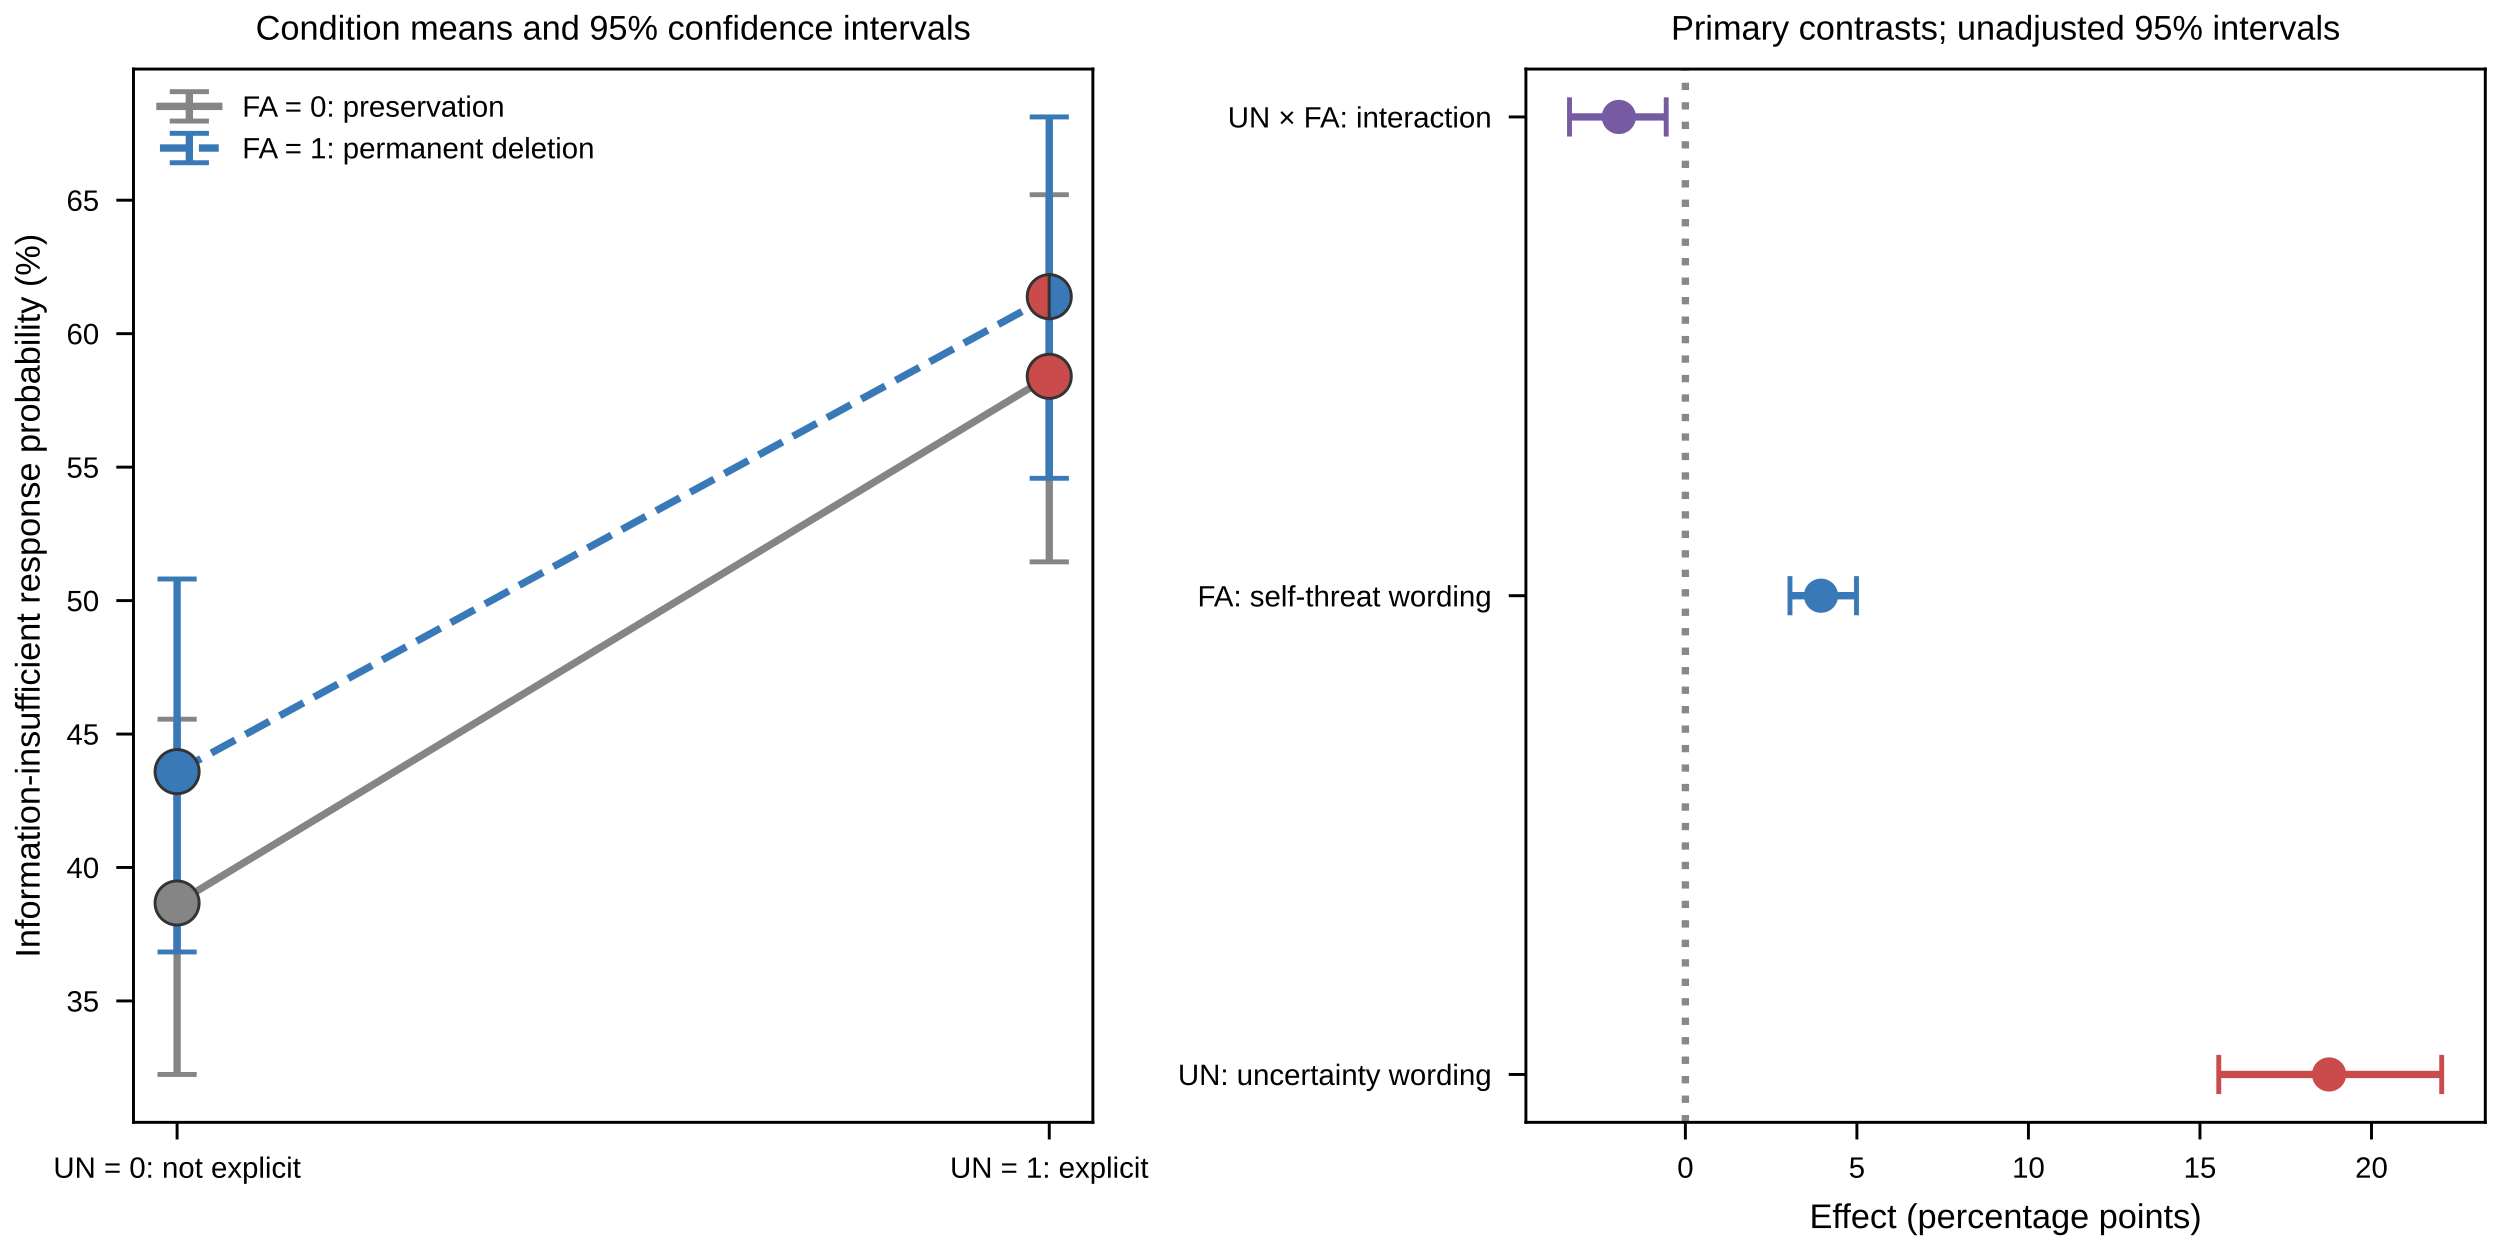
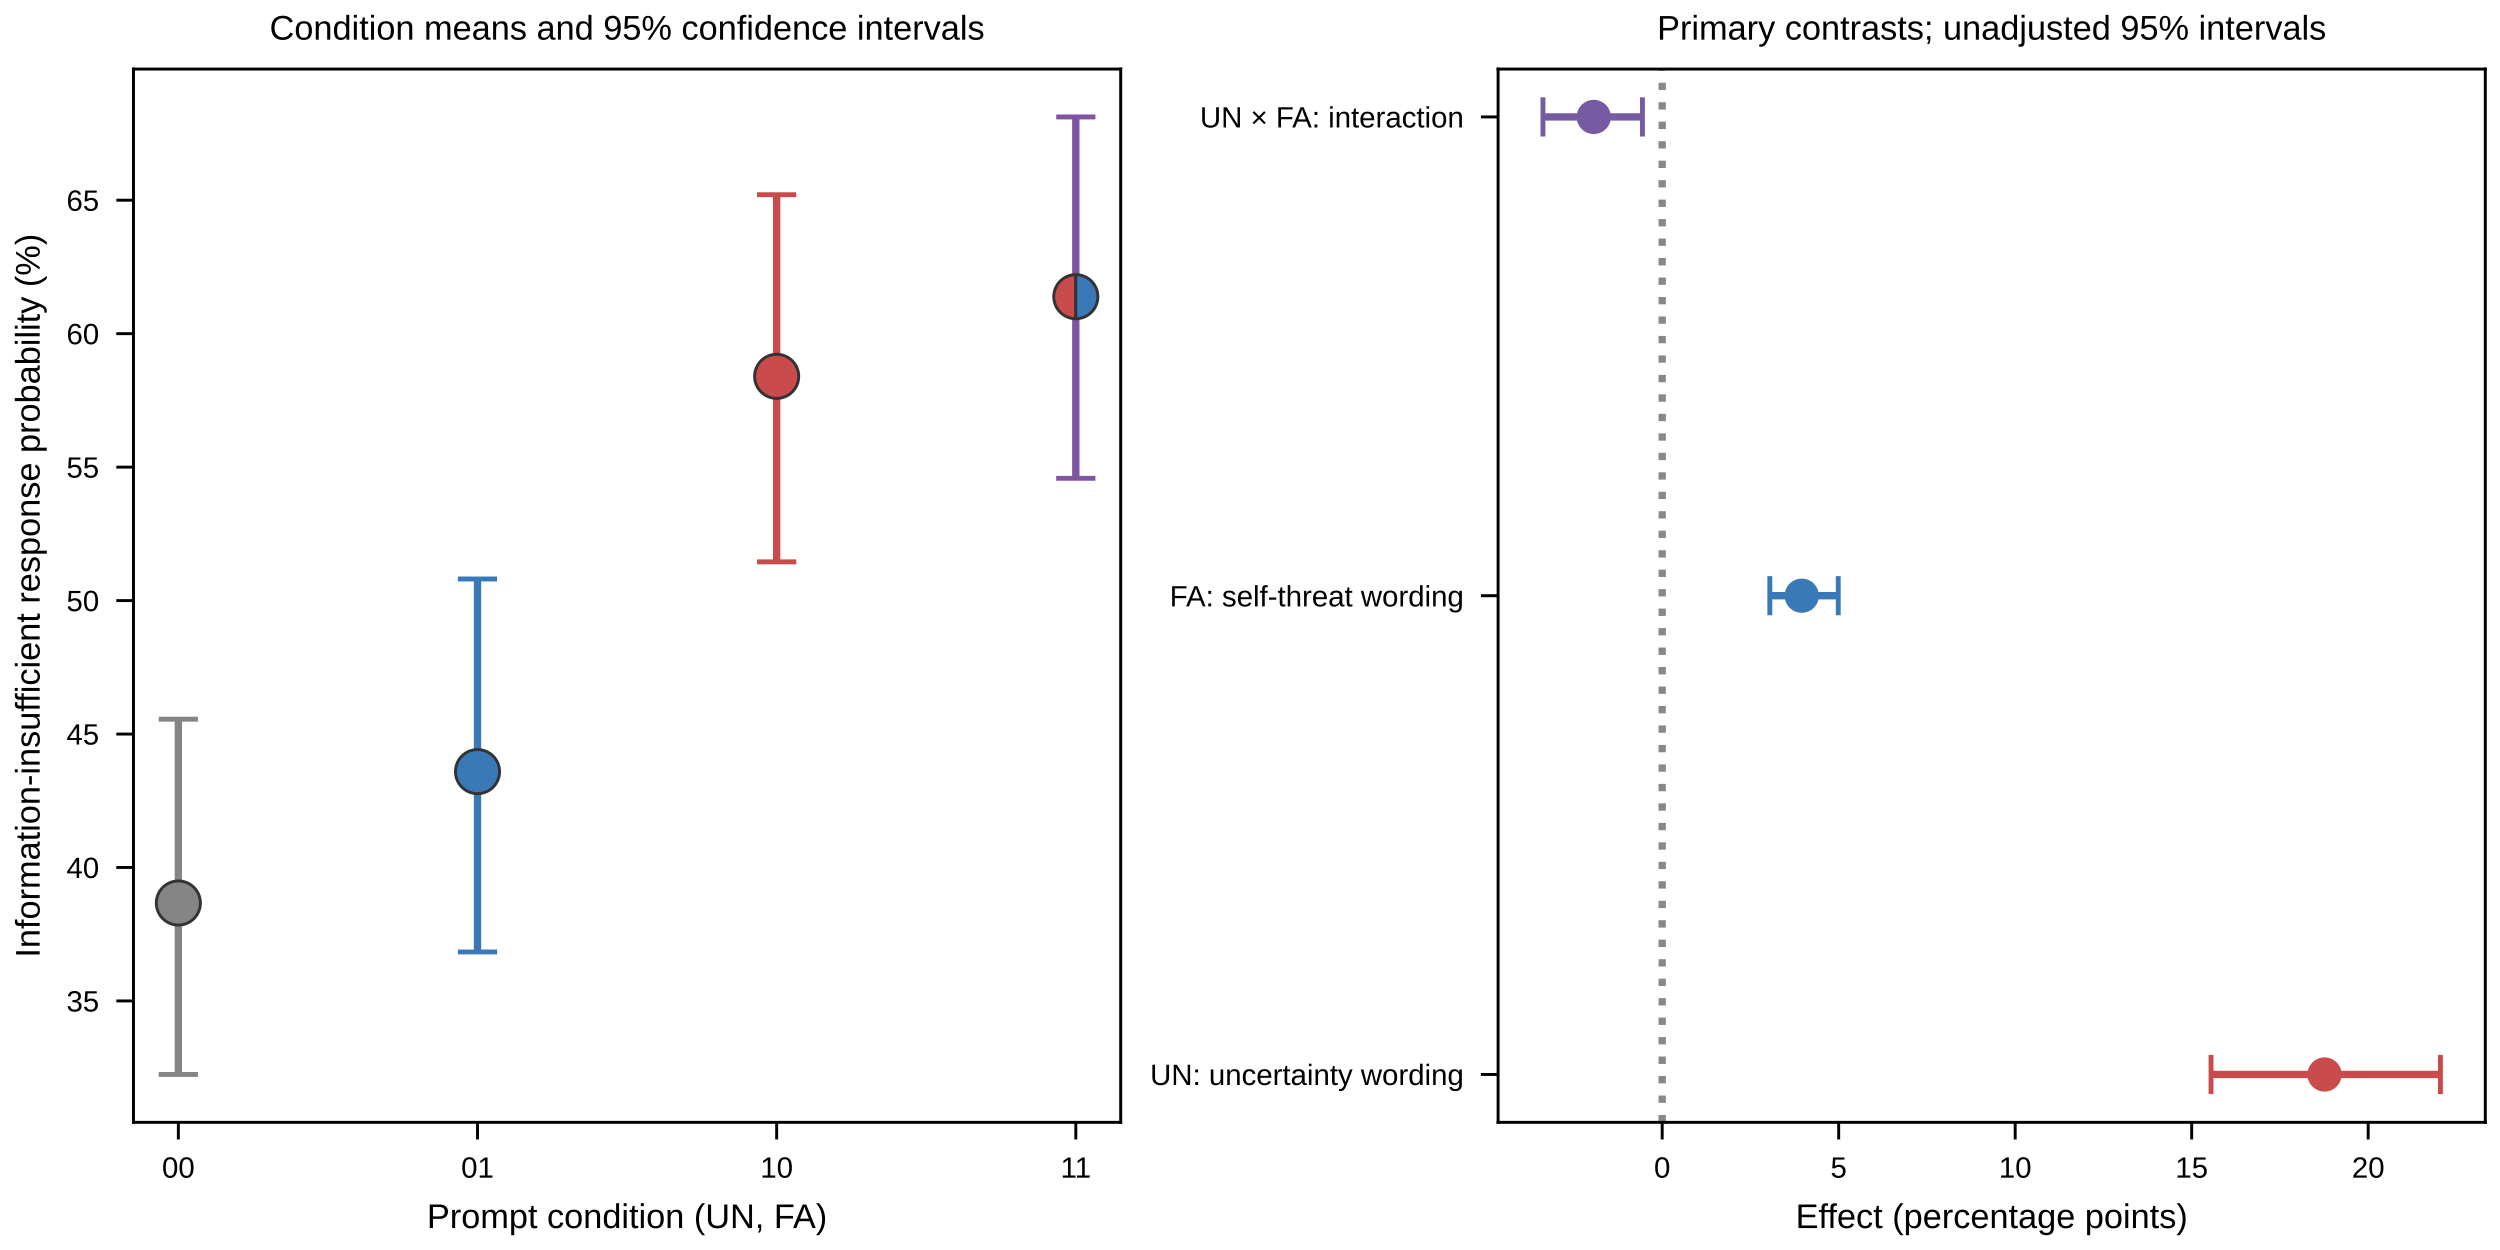
<svg xmlns="http://www.w3.org/2000/svg" xmlns:xlink="http://www.w3.org/1999/xlink" width="510.236pt" height="255.118pt" viewBox="0 0 510.236 255.118" version="1.1">
  <defs>
    <style type="text/css">*{stroke-linejoin: round; stroke-linecap: butt}</style>
  </defs>
  <g id="figure_1">
    <g id="patch_1">
      <path d="M 0 255.118  L 510.236 255.118  L 510.236 0  L 0 0  z " style="fill: #ffffff" />
    </g>
    <g id="axes_1">
      <g id="patch_2">
-         <path d="M 27.242 229.062  L 223.048 229.062  L 223.048 14.096  L 27.242 14.096  z " style="fill: #ffffff" />
+         <path d="M 27.242 229.062  L 228.727 229.062  L 228.727 14.096  L 27.242 14.096  z " style="fill: #ffffff" />
      </g>
      <g id="matplotlib.axis_1">
        <g id="xtick_1">
          <g id="line2d_1">
            <defs>
-               <path id="mdc67a49d0c" d="M 0 0  L 0 3.5  " style="stroke: #000000; stroke-width: 0.6" />
+               <path id="meeeefc6a63" d="M 0 0  L 0 3.5  " style="stroke: #000000; stroke-width: 0.6" />
            </defs>
            <g>
-               <use xlink:href="#mdc67a49d0c" x="36.143" y="229.062" style="stroke: #000000; stroke-width: 0.6" />
+               <use xlink:href="#meeeefc6a63" x="36.401" y="229.062" style="stroke: #000000; stroke-width: 0.6" />
            </g>
          </g>
          <g id="text_1">
-             <text style="font-size: 6px; font-family: 'Arial'; text-anchor: middle" x="36.143" y="240.374" transform="rotate(-0 36.14269 240.3741)">UN = 0: not explicit</text>
+             <text style="font-size: 6px; font-family: 'Arial'; text-anchor: middle" x="36.401" y="240.356" transform="rotate(-0 36.4008 240.3563)">00</text>
          </g>
        </g>
        <g id="xtick_2">
          <g id="line2d_2">
            <g>
-               <use xlink:href="#mdc67a49d0c" x="214.148" y="229.062" style="stroke: #000000; stroke-width: 0.6" />
+               <use xlink:href="#meeeefc6a63" x="97.457" y="229.062" style="stroke: #000000; stroke-width: 0.6" />
            </g>
          </g>
          <g id="text_2">
-             <text style="font-size: 6px; font-family: 'Arial'; text-anchor: middle" x="214.148" y="240.374" transform="rotate(-0 214.148 240.3741)">UN = 1: explicit</text>
-           </g>
+             <text style="font-size: 6px; font-family: 'Arial'; text-anchor: middle" x="97.457" y="240.356" transform="rotate(-0 97.45662 240.3563)">01</text>
+           </g>
+         </g>
+         <g id="xtick_3">
+           <g id="line2d_3">
+             <g>
+               <use xlink:href="#meeeefc6a63" x="158.512" y="229.062" style="stroke: #000000; stroke-width: 0.6" />
+             </g>
+           </g>
+           <g id="text_3">
+             <text style="font-size: 6px; font-family: 'Arial'; text-anchor: middle" x="158.512" y="240.356" transform="rotate(-0 158.5124 240.3563)">10</text>
+           </g>
+         </g>
+         <g id="xtick_4">
+           <g id="line2d_4">
+             <g>
+               <use xlink:href="#meeeefc6a63" x="219.568" y="229.062" style="stroke: #000000; stroke-width: 0.6" />
+             </g>
+           </g>
+           <g id="text_4">
+             <text style="font-size: 6px; font-family: 'Arial'; text-anchor: middle" x="219.568" y="240.356" transform="rotate(-0 219.5682 240.3563)">11</text>
+           </g>
+         </g>
+         <g id="text_5">
+           <text style="font-size: 7px; font-family: 'Arial'; text-anchor: middle" x="127.985" y="250.645" transform="rotate(-0 127.9845 250.6446)">Prompt condition (UN, FA)</text>
        </g>
      </g>
      <g id="matplotlib.axis_2">
        <g id="ytick_1">
-           <g id="line2d_3">
+           <g id="line2d_5">
            <defs>
-               <path id="mb3368ce313" d="M 0 0  L -3.5 0  " style="stroke: #000000; stroke-width: 0.6" />
+               <path id="mf166ffc471" d="M 0 0  L -3.5 0  " style="stroke: #000000; stroke-width: 0.6" />
            </defs>
            <g>
-               <use xlink:href="#mb3368ce313" x="27.242" y="204.287" style="stroke: #000000; stroke-width: 0.6" />
-             </g>
-           </g>
-           <g id="text_3">
+               <use xlink:href="#mf166ffc471" x="27.242" y="204.287" style="stroke: #000000; stroke-width: 0.6" />
+             </g>
+           </g>
+           <g id="text_6">
            <text style="font-size: 6px; font-family: 'Arial'; text-anchor: end" x="20.242" y="206.434" transform="rotate(-0 20.24243 206.4341)">35</text>
          </g>
        </g>
        <g id="ytick_2">
-           <g id="line2d_4">
-             <g>
-               <use xlink:href="#mb3368ce313" x="27.242" y="177.05" style="stroke: #000000; stroke-width: 0.6" />
-             </g>
-           </g>
-           <g id="text_4">
+           <g id="line2d_6">
+             <g>
+               <use xlink:href="#mf166ffc471" x="27.242" y="177.05" style="stroke: #000000; stroke-width: 0.6" />
+             </g>
+           </g>
+           <g id="text_7">
            <text style="font-size: 6px; font-family: 'Arial'; text-anchor: end" x="20.242" y="179.197" transform="rotate(-0 20.24243 179.1973)">40</text>
          </g>
        </g>
        <g id="ytick_3">
-           <g id="line2d_5">
-             <g>
-               <use xlink:href="#mb3368ce313" x="27.242" y="149.813" style="stroke: #000000; stroke-width: 0.6" />
-             </g>
-           </g>
-           <g id="text_5">
+           <g id="line2d_7">
+             <g>
+               <use xlink:href="#mf166ffc471" x="27.242" y="149.813" style="stroke: #000000; stroke-width: 0.6" />
+             </g>
+           </g>
+           <g id="text_8">
            <text style="font-size: 6px; font-family: 'Arial'; text-anchor: end" x="20.242" y="151.961" transform="rotate(-0 20.24243 151.9606)">45</text>
          </g>
        </g>
        <g id="ytick_4">
-           <g id="line2d_6">
-             <g>
-               <use xlink:href="#mb3368ce313" x="27.242" y="122.577" style="stroke: #000000; stroke-width: 0.6" />
-             </g>
-           </g>
-           <g id="text_6">
+           <g id="line2d_8">
+             <g>
+               <use xlink:href="#mf166ffc471" x="27.242" y="122.577" style="stroke: #000000; stroke-width: 0.6" />
+             </g>
+           </g>
+           <g id="text_9">
            <text style="font-size: 6px; font-family: 'Arial'; text-anchor: end" x="20.242" y="124.724" transform="rotate(-0 20.24243 124.7238)">50</text>
          </g>
        </g>
        <g id="ytick_5">
-           <g id="line2d_7">
-             <g>
-               <use xlink:href="#mb3368ce313" x="27.242" y="95.34" style="stroke: #000000; stroke-width: 0.6" />
-             </g>
-           </g>
-           <g id="text_7">
+           <g id="line2d_9">
+             <g>
+               <use xlink:href="#mf166ffc471" x="27.242" y="95.34" style="stroke: #000000; stroke-width: 0.6" />
+             </g>
+           </g>
+           <g id="text_10">
            <text style="font-size: 6px; font-family: 'Arial'; text-anchor: end" x="20.242" y="97.487" transform="rotate(-0 20.24243 97.4871)">55</text>
          </g>
        </g>
        <g id="ytick_6">
-           <g id="line2d_8">
-             <g>
-               <use xlink:href="#mb3368ce313" x="27.242" y="68.103" style="stroke: #000000; stroke-width: 0.6" />
-             </g>
-           </g>
-           <g id="text_8">
+           <g id="line2d_10">
+             <g>
+               <use xlink:href="#mf166ffc471" x="27.242" y="68.103" style="stroke: #000000; stroke-width: 0.6" />
+             </g>
+           </g>
+           <g id="text_11">
            <text style="font-size: 6px; font-family: 'Arial'; text-anchor: end" x="20.242" y="70.25" transform="rotate(-0 20.24243 70.25035)">60</text>
          </g>
        </g>
        <g id="ytick_7">
-           <g id="line2d_9">
-             <g>
-               <use xlink:href="#mb3368ce313" x="27.242" y="40.866" style="stroke: #000000; stroke-width: 0.6" />
-             </g>
-           </g>
-           <g id="text_9">
+           <g id="line2d_11">
+             <g>
+               <use xlink:href="#mf166ffc471" x="27.242" y="40.866" style="stroke: #000000; stroke-width: 0.6" />
+             </g>
+           </g>
+           <g id="text_12">
            <text style="font-size: 6px; font-family: 'Arial'; text-anchor: end" x="20.242" y="43.014" transform="rotate(-0 20.24243 43.0136)">65</text>
          </g>
        </g>
-         <g id="text_10">
+         <g id="text_13">
          <text style="font-size: 7px; font-family: 'Arial'; text-anchor: middle" x="8.096" y="121.579" transform="rotate(-90 8.096021 121.5788)">Information-insufficient response probability (%)</text>
        </g>
      </g>
      <g id="LineCollection_1">
-         <path d="M 36.143 219.29  L 36.143 146.783  " clip-path="url(#pafb8a185d3)" style="fill: none; stroke: #858585; stroke-width: 1.5" />
-         <path d="M 214.148 114.674  L 214.148 39.739  " clip-path="url(#pafb8a185d3)" style="fill: none; stroke: #858585; stroke-width: 1.5" />
-       </g>
-       <g id="line2d_10">
-         <defs>
-           <path id="m922042184e" d="M 4 0  L -4 -0  " style="stroke: #858585" />
-         </defs>
-         <g clip-path="url(#pafb8a185d3)">
-           <use xlink:href="#m922042184e" x="36.143" y="219.29" style="fill: #858585; stroke: #858585" />
-           <use xlink:href="#m922042184e" x="214.148" y="114.674" style="fill: #858585; stroke: #858585" />
-         </g>
-       </g>
-       <g id="line2d_11">
-         <g clip-path="url(#pafb8a185d3)">
-           <use xlink:href="#m922042184e" x="36.143" y="146.783" style="fill: #858585; stroke: #858585" />
-           <use xlink:href="#m922042184e" x="214.148" y="39.739" style="fill: #858585; stroke: #858585" />
+         <path d="M 36.401 219.29  L 36.401 146.783  " clip-path="url(#pfcbbe4ed22)" style="fill: none; stroke: #858585; stroke-width: 1.5" />
+       </g>
+       <g id="line2d_12">
+         <defs>
+           <path id="ma9c4ab98ff" d="M 4 0  L -4 -0  " style="stroke: #858585" />
+         </defs>
+         <g clip-path="url(#pfcbbe4ed22)">
+           <use xlink:href="#ma9c4ab98ff" x="36.401" y="219.29" style="fill: #858585; stroke: #858585" />
+         </g>
+       </g>
+       <g id="line2d_13">
+         <g clip-path="url(#pfcbbe4ed22)">
+           <use xlink:href="#ma9c4ab98ff" x="36.401" y="146.783" style="fill: #858585; stroke: #858585" />
        </g>
      </g>
      <g id="LineCollection_2">
-         <path d="M 36.143 194.292  L 36.143 118.169  " clip-path="url(#pafb8a185d3)" style="fill: none; stroke: #3979b8; stroke-width: 1.5" />
-         <path d="M 214.148 97.615  L 214.148 23.867  " clip-path="url(#pafb8a185d3)" style="fill: none; stroke: #3979b8; stroke-width: 1.5" />
-       </g>
-       <g id="line2d_12">
-         <defs>
-           <path id="m90799344cf" d="M 4 0  L -4 -0  " style="stroke: #3979b8" />
-         </defs>
-         <g clip-path="url(#pafb8a185d3)">
-           <use xlink:href="#m90799344cf" x="36.143" y="194.292" style="fill: #3979b8; stroke: #3979b8" />
-           <use xlink:href="#m90799344cf" x="214.148" y="97.615" style="fill: #3979b8; stroke: #3979b8" />
-         </g>
-       </g>
-       <g id="line2d_13">
-         <g clip-path="url(#pafb8a185d3)">
-           <use xlink:href="#m90799344cf" x="36.143" y="118.169" style="fill: #3979b8; stroke: #3979b8" />
-           <use xlink:href="#m90799344cf" x="214.148" y="23.867" style="fill: #3979b8; stroke: #3979b8" />
-         </g>
+         <path d="M 97.457 194.292  L 97.457 118.169  " clip-path="url(#pfcbbe4ed22)" style="fill: none; stroke: #3979b8; stroke-width: 1.5" />
      </g>
      <g id="line2d_14">
-         <path d="M 36.143 184.3  L 214.148 76.808  " clip-path="url(#pafb8a185d3)" style="fill: none; stroke: #858585; stroke-width: 1.5; stroke-linecap: square" />
+         <defs>
+           <path id="mbec0a5aeb9" d="M 4 0  L -4 -0  " style="stroke: #3979b8" />
+         </defs>
+         <g clip-path="url(#pfcbbe4ed22)">
+           <use xlink:href="#mbec0a5aeb9" x="97.457" y="194.292" style="fill: #3979b8; stroke: #3979b8" />
+         </g>
      </g>
      <g id="line2d_15">
-         <path d="M 36.143 157.484  L 214.148 60.552  " clip-path="url(#pafb8a185d3)" style="fill: none; stroke-dasharray: 5.55,2.4; stroke-dashoffset: 0; stroke: #3979b8; stroke-width: 1.5" />
+         <g clip-path="url(#pfcbbe4ed22)">
+           <use xlink:href="#mbec0a5aeb9" x="97.457" y="118.169" style="fill: #3979b8; stroke: #3979b8" />
+         </g>
+       </g>
+       <g id="LineCollection_3">
+         <path d="M 158.512 114.674  L 158.512 39.739  " clip-path="url(#pfcbbe4ed22)" style="fill: none; stroke: #c94b4b; stroke-width: 1.5" />
+       </g>
+       <g id="line2d_16">
+         <defs>
+           <path id="mb761288d77" d="M 4 0  L -4 -0  " style="stroke: #c94b4b" />
+         </defs>
+         <g clip-path="url(#pfcbbe4ed22)">
+           <use xlink:href="#mb761288d77" x="158.512" y="114.674" style="fill: #c94b4b; stroke: #c94b4b" />
+         </g>
+       </g>
+       <g id="line2d_17">
+         <g clip-path="url(#pfcbbe4ed22)">
+           <use xlink:href="#mb761288d77" x="158.512" y="39.739" style="fill: #c94b4b; stroke: #c94b4b" />
+         </g>
+       </g>
+       <g id="LineCollection_4">
+         <path d="M 219.568 97.615  L 219.568 23.867  " clip-path="url(#pfcbbe4ed22)" style="fill: none; stroke: #8054a1; stroke-width: 1.5" />
+       </g>
+       <g id="line2d_18">
+         <defs>
+           <path id="m5956e93c34" d="M 4 0  L -4 -0  " style="stroke: #8054a1" />
+         </defs>
+         <g clip-path="url(#pfcbbe4ed22)">
+           <use xlink:href="#m5956e93c34" x="219.568" y="97.615" style="fill: #8054a1; stroke: #8054a1" />
+         </g>
+       </g>
+       <g id="line2d_19">
+         <g clip-path="url(#pfcbbe4ed22)">
+           <use xlink:href="#m5956e93c34" x="219.568" y="23.867" style="fill: #8054a1; stroke: #8054a1" />
+         </g>
      </g>
      <g id="patch_3">
        <path d="M 27.242 229.062  L 27.242 14.096  " style="fill: none; stroke: #000000; stroke-width: 0.6; stroke-linejoin: miter; stroke-linecap: square" />
      </g>
      <g id="patch_4">
-         <path d="M 223.048 229.062  L 223.048 14.096  " style="fill: none; stroke: #000000; stroke-width: 0.6; stroke-linejoin: miter; stroke-linecap: square" />
+         <path d="M 228.727 229.062  L 228.727 14.096  " style="fill: none; stroke: #000000; stroke-width: 0.6; stroke-linejoin: miter; stroke-linecap: square" />
      </g>
      <g id="patch_5">
-         <path d="M 27.242 229.062  L 223.048 229.062  " style="fill: none; stroke: #000000; stroke-width: 0.6; stroke-linejoin: miter; stroke-linecap: square" />
+         <path d="M 27.242 229.062  L 228.727 229.062  " style="fill: none; stroke: #000000; stroke-width: 0.6; stroke-linejoin: miter; stroke-linecap: square" />
      </g>
      <g id="patch_6">
-         <path d="M 27.242 14.096  L 223.048 14.096  " style="fill: none; stroke: #000000; stroke-width: 0.6; stroke-linejoin: miter; stroke-linecap: square" />
-       </g>
-       <g id="text_11">
-         <text style="font-size: 7px; font-family: 'Arial'; text-anchor: middle" x="125.145" y="8.096" transform="rotate(-0 125.1453 8.096021)">Condition means and 95% confidence intervals</text>
-       </g>
-       <g id="line2d_16">
-         <defs>
-           <path id="m2fae800cba" d="M 0 4.5  C 1.193 4.5 2.338 4.026 3.182 3.182  C 4.026 2.338 4.5 1.193 4.5 0  C 4.5 -1.193 4.026 -2.338 3.182 -3.182  C 2.338 -4.026 1.193 -4.5 0 -4.5  C -1.193 -4.5 -2.338 -4.026 -3.182 -3.182  C -4.026 -2.338 -4.5 -1.193 -4.5 0  C -4.5 1.193 -4.026 2.338 -3.182 3.182  C -2.338 4.026 -1.193 4.5 0 4.5  z " style="stroke: #333333; stroke-width: 0.6" />
-         </defs>
-         <g clip-path="url(#pafb8a185d3)">
-           <use xlink:href="#m2fae800cba" x="36.143" y="184.3" style="fill: #858585; stroke: #333333; stroke-width: 0.6" />
-         </g>
-       </g>
-       <g id="line2d_17">
-         <defs>
-           <path id="mdd02cb9677" d="M 0 4.5  C 1.193 4.5 2.338 4.026 3.182 3.182  C 4.026 2.338 4.5 1.193 4.5 0  C 4.5 -1.193 4.026 -2.338 3.182 -3.182  C 2.338 -4.026 1.193 -4.5 0 -4.5  C -1.193 -4.5 -2.338 -4.026 -3.182 -3.182  C -4.026 -2.338 -4.5 -1.193 -4.5 0  C -4.5 1.193 -4.026 2.338 -3.182 3.182  C -2.338 4.026 -1.193 4.5 0 4.5  z " style="stroke: #333333; stroke-width: 0.6" />
-         </defs>
-         <g clip-path="url(#pafb8a185d3)">
-           <use xlink:href="#mdd02cb9677" x="214.148" y="76.808" style="fill: #c94b4b; stroke: #333333; stroke-width: 0.6" />
-         </g>
-       </g>
-       <g id="line2d_18">
-         <defs>
-           <path id="m19424b53fc" d="M 0 4.5  C 1.193 4.5 2.338 4.026 3.182 3.182  C 4.026 2.338 4.5 1.193 4.5 0  C 4.5 -1.193 4.026 -2.338 3.182 -3.182  C 2.338 -4.026 1.193 -4.5 0 -4.5  C -1.193 -4.5 -2.338 -4.026 -3.182 -3.182  C -4.026 -2.338 -4.5 -1.193 -4.5 0  C -4.5 1.193 -4.026 2.338 -3.182 3.182  C -2.338 4.026 -1.193 4.5 0 4.5  z " style="stroke: #333333; stroke-width: 0.6" />
-         </defs>
-         <g clip-path="url(#pafb8a185d3)">
-           <use xlink:href="#m19424b53fc" x="36.143" y="157.484" style="fill: #3979b8; stroke: #333333; stroke-width: 0.6" />
-         </g>
-       </g>
-       <g id="line2d_19">
-         <defs>
-           <path id="ma4ff55776e" d="M 0 -4.5  C -1.193 -4.5 -2.338 -4.026 -3.182 -3.182  C -4.026 -2.338 -4.5 -1.193 -4.5 -0  C -4.5 1.193 -4.026 2.338 -3.182 3.182  C -2.338 4.026 -1.193 4.5 -0 4.5  z " style="stroke: #333333; stroke-width: 0.6" />
-         </defs>
-         <g clip-path="url(#pafb8a185d3)">
-           <use xlink:href="#ma4ff55776e" x="214.148" y="60.552" style="fill: #c94b4b; stroke: #333333; stroke-width: 0.6" />
-         </g>
-         <defs>
-           <path id="mcbde319a60" d="M -0 4.5  C 1.193 4.5 2.338 4.026 3.182 3.182  C 4.026 2.338 4.5 1.193 4.5 0  C 4.5 -1.193 4.026 -2.338 3.182 -3.182  C 2.338 -4.026 1.193 -4.5 0 -4.5  z " style="stroke: #333333; stroke-width: 0.6" />
-         </defs>
-         <g clip-path="url(#pafb8a185d3)">
-           <use xlink:href="#mcbde319a60" x="214.148" y="60.552" style="fill: #3979b8; stroke: #333333; stroke-width: 0.6" />
-         </g>
-       </g>
-       <g id="legend_1">
-         <g id="LineCollection_3">
-           <path d="M 38.642 24.709  L 38.642 18.709  " style="fill: none; stroke: #858585; stroke-width: 1.5" />
-         </g>
-         <g id="line2d_20">
-           <g>
-             <use xlink:href="#m922042184e" x="38.642" y="24.709" style="fill: #858585; stroke: #858585" />
-           </g>
-         </g>
-         <g id="line2d_21">
-           <g>
-             <use xlink:href="#m922042184e" x="38.642" y="18.709" style="fill: #858585; stroke: #858585" />
-           </g>
-         </g>
-         <g id="line2d_22">
-           <path d="M 32.642 21.709  L 44.642 21.709  " style="fill: none; stroke: #858585; stroke-width: 1.5; stroke-linecap: square" />
-         </g>
-         <g id="line2d_23" />
-         <g id="text_12">
-           <text style="font-size: 6px; font-family: 'Arial'; text-anchor: start" x="49.442" y="23.809" transform="rotate(-0 49.44243 23.80852)">FA = 0: preservation</text>
-         </g>
-         <g id="LineCollection_4">
-           <path d="M 38.642 33.214  L 38.642 27.214  " style="fill: none; stroke: #3979b8; stroke-width: 1.5" />
-         </g>
-         <g id="line2d_24">
-           <g>
-             <use xlink:href="#m90799344cf" x="38.642" y="33.214" style="fill: #3979b8; stroke: #3979b8" />
-           </g>
-         </g>
-         <g id="line2d_25">
-           <g>
-             <use xlink:href="#m90799344cf" x="38.642" y="27.214" style="fill: #3979b8; stroke: #3979b8" />
-           </g>
-         </g>
-         <g id="line2d_26">
-           <path d="M 32.642 30.214  L 44.642 30.214  " style="fill: none; stroke-dasharray: 5.55,2.4; stroke-dashoffset: 0; stroke: #3979b8; stroke-width: 1.5" />
-         </g>
-         <g id="line2d_27" />
-         <g id="text_13">
-           <text style="font-size: 6px; font-family: 'Arial'; text-anchor: start" x="49.442" y="32.314" transform="rotate(-0 49.44243 32.31352)">FA = 1: permanent deletion</text>
+         <path d="M 27.242 14.096  L 228.727 14.096  " style="fill: none; stroke: #000000; stroke-width: 0.6; stroke-linejoin: miter; stroke-linecap: square" />
+       </g>
+       <g id="text_14">
+         <text style="font-size: 7px; font-family: 'Arial'; text-anchor: middle" x="127.985" y="8.096" transform="rotate(-0 127.9845 8.096021)">Condition means and 95% confidence intervals</text>
+       </g>
+       <g id="line2d_20">
+         <defs>
+           <path id="m0a7c893308" d="M 0 4.5  C 1.193 4.5 2.338 4.026 3.182 3.182  C 4.026 2.338 4.5 1.193 4.5 0  C 4.5 -1.193 4.026 -2.338 3.182 -3.182  C 2.338 -4.026 1.193 -4.5 0 -4.5  C -1.193 -4.5 -2.338 -4.026 -3.182 -3.182  C -4.026 -2.338 -4.5 -1.193 -4.5 0  C -4.5 1.193 -4.026 2.338 -3.182 3.182  C -2.338 4.026 -1.193 4.5 0 4.5  z " style="stroke: #333333; stroke-width: 0.6" />
+         </defs>
+         <g clip-path="url(#pfcbbe4ed22)">
+           <use xlink:href="#m0a7c893308" x="36.401" y="184.3" style="fill: #858585; stroke: #333333; stroke-width: 0.6" />
+         </g>
+       </g>
+       <g id="line2d_21">
+         <defs>
+           <path id="m226c6671bf" d="M 0 4.5  C 1.193 4.5 2.338 4.026 3.182 3.182  C 4.026 2.338 4.5 1.193 4.5 0  C 4.5 -1.193 4.026 -2.338 3.182 -3.182  C 2.338 -4.026 1.193 -4.5 0 -4.5  C -1.193 -4.5 -2.338 -4.026 -3.182 -3.182  C -4.026 -2.338 -4.5 -1.193 -4.5 0  C -4.5 1.193 -4.026 2.338 -3.182 3.182  C -2.338 4.026 -1.193 4.5 0 4.5  z " style="stroke: #333333; stroke-width: 0.6" />
+         </defs>
+         <g clip-path="url(#pfcbbe4ed22)">
+           <use xlink:href="#m226c6671bf" x="97.457" y="157.484" style="fill: #3979b8; stroke: #333333; stroke-width: 0.6" />
+         </g>
+       </g>
+       <g id="line2d_22">
+         <defs>
+           <path id="mc6ffc74d5d" d="M 0 4.5  C 1.193 4.5 2.338 4.026 3.182 3.182  C 4.026 2.338 4.5 1.193 4.5 0  C 4.5 -1.193 4.026 -2.338 3.182 -3.182  C 2.338 -4.026 1.193 -4.5 0 -4.5  C -1.193 -4.5 -2.338 -4.026 -3.182 -3.182  C -4.026 -2.338 -4.5 -1.193 -4.5 0  C -4.5 1.193 -4.026 2.338 -3.182 3.182  C -2.338 4.026 -1.193 4.5 0 4.5  z " style="stroke: #333333; stroke-width: 0.6" />
+         </defs>
+         <g clip-path="url(#pfcbbe4ed22)">
+           <use xlink:href="#mc6ffc74d5d" x="158.512" y="76.808" style="fill: #c94b4b; stroke: #333333; stroke-width: 0.6" />
+         </g>
+       </g>
+       <g id="line2d_23">
+         <defs>
+           <path id="m20e04a14ae" d="M 0 -4.5  C -1.193 -4.5 -2.338 -4.026 -3.182 -3.182  C -4.026 -2.338 -4.5 -1.193 -4.5 -0  C -4.5 1.193 -4.026 2.338 -3.182 3.182  C -2.338 4.026 -1.193 4.5 -0 4.5  z " style="stroke: #333333; stroke-width: 0.6" />
+         </defs>
+         <g clip-path="url(#pfcbbe4ed22)">
+           <use xlink:href="#m20e04a14ae" x="219.568" y="60.552" style="fill: #c94b4b; stroke: #333333; stroke-width: 0.6" />
+         </g>
+         <defs>
+           <path id="m32e6f75ca7" d="M -0 4.5  C 1.193 4.5 2.338 4.026 3.182 3.182  C 4.026 2.338 4.5 1.193 4.5 0  C 4.5 -1.193 4.026 -2.338 3.182 -3.182  C 2.338 -4.026 1.193 -4.5 0 -4.5  z " style="stroke: #333333; stroke-width: 0.6" />
+         </defs>
+         <g clip-path="url(#pfcbbe4ed22)">
+           <use xlink:href="#m32e6f75ca7" x="219.568" y="60.552" style="fill: #3979b8; stroke: #333333; stroke-width: 0.6" />
        </g>
      </g>
    </g>
    <g id="axes_2">
      <g id="patch_7">
-         <path d="M 311.43 229.062  L 507.236 229.062  L 507.236 14.096  L 311.43 14.096  z " style="fill: #ffffff" />
+         <path d="M 305.752 229.062  L 507.236 229.062  L 507.236 14.096  L 305.752 14.096  z " style="fill: #ffffff" />
      </g>
      <g id="matplotlib.axis_3">
-         <g id="xtick_3">
+         <g id="xtick_5">
+           <g id="line2d_24">
+             <g>
+               <use xlink:href="#meeeefc6a63" x="339.243" y="229.062" style="stroke: #000000; stroke-width: 0.6" />
+             </g>
+           </g>
+           <g id="text_15">
+             <text style="font-size: 6px; font-family: 'Arial'; text-anchor: middle" x="339.243" y="240.356" transform="rotate(-0 339.2425 240.3563)">0</text>
+           </g>
+         </g>
+         <g id="xtick_6">
+           <g id="line2d_25">
+             <g>
+               <use xlink:href="#meeeefc6a63" x="375.266" y="229.062" style="stroke: #000000; stroke-width: 0.6" />
+             </g>
+           </g>
+           <g id="text_16">
+             <text style="font-size: 6px; font-family: 'Arial'; text-anchor: middle" x="375.266" y="240.356" transform="rotate(-0 375.2655 240.3563)">5</text>
+           </g>
+         </g>
+         <g id="xtick_7">
+           <g id="line2d_26">
+             <g>
+               <use xlink:href="#meeeefc6a63" x="411.289" y="229.062" style="stroke: #000000; stroke-width: 0.6" />
+             </g>
+           </g>
+           <g id="text_17">
+             <text style="font-size: 6px; font-family: 'Arial'; text-anchor: middle" x="411.289" y="240.356" transform="rotate(-0 411.2885 240.3563)">10</text>
+           </g>
+         </g>
+         <g id="xtick_8">
+           <g id="line2d_27">
+             <g>
+               <use xlink:href="#meeeefc6a63" x="447.312" y="229.062" style="stroke: #000000; stroke-width: 0.6" />
+             </g>
+           </g>
+           <g id="text_18">
+             <text style="font-size: 6px; font-family: 'Arial'; text-anchor: middle" x="447.312" y="240.356" transform="rotate(-0 447.3115 240.3563)">15</text>
+           </g>
+         </g>
+         <g id="xtick_9">
          <g id="line2d_28">
            <g>
-               <use xlink:href="#mdc67a49d0c" x="343.977" y="229.062" style="stroke: #000000; stroke-width: 0.6" />
-             </g>
-           </g>
-           <g id="text_14">
-             <text style="font-size: 6px; font-family: 'Arial'; text-anchor: middle" x="343.977" y="240.356" transform="rotate(-0 343.9771 240.3563)">0</text>
-           </g>
-         </g>
-         <g id="xtick_4">
-           <g id="line2d_29">
-             <g>
-               <use xlink:href="#mdc67a49d0c" x="378.985" y="229.062" style="stroke: #000000; stroke-width: 0.6" />
-             </g>
-           </g>
-           <g id="text_15">
-             <text style="font-size: 6px; font-family: 'Arial'; text-anchor: middle" x="378.985" y="240.356" transform="rotate(-0 378.9848 240.3563)">5</text>
-           </g>
-         </g>
-         <g id="xtick_5">
-           <g id="line2d_30">
-             <g>
-               <use xlink:href="#mdc67a49d0c" x="413.993" y="229.062" style="stroke: #000000; stroke-width: 0.6" />
-             </g>
-           </g>
-           <g id="text_16">
-             <text style="font-size: 6px; font-family: 'Arial'; text-anchor: middle" x="413.993" y="240.356" transform="rotate(-0 413.9926 240.3563)">10</text>
-           </g>
-         </g>
-         <g id="xtick_6">
-           <g id="line2d_31">
-             <g>
-               <use xlink:href="#mdc67a49d0c" x="449" y="229.062" style="stroke: #000000; stroke-width: 0.6" />
-             </g>
-           </g>
-           <g id="text_17">
-             <text style="font-size: 6px; font-family: 'Arial'; text-anchor: middle" x="449" y="240.356" transform="rotate(-0 449.0004 240.3563)">15</text>
-           </g>
-         </g>
-         <g id="xtick_7">
-           <g id="line2d_32">
-             <g>
-               <use xlink:href="#mdc67a49d0c" x="484.008" y="229.062" style="stroke: #000000; stroke-width: 0.6" />
-             </g>
-           </g>
-           <g id="text_18">
-             <text style="font-size: 6px; font-family: 'Arial'; text-anchor: middle" x="484.008" y="240.356" transform="rotate(-0 484.0081 240.3563)">20</text>
-           </g>
-         </g>
-         <g id="text_19">
-           <text style="font-size: 7px; font-family: 'Arial'; text-anchor: middle" x="409.333" y="250.645" transform="rotate(-0 409.3331 250.6446)">Effect (percentage points)</text>
+               <use xlink:href="#meeeefc6a63" x="483.335" y="229.062" style="stroke: #000000; stroke-width: 0.6" />
+             </g>
+           </g>
+           <g id="text_19">
+             <text style="font-size: 6px; font-family: 'Arial'; text-anchor: middle" x="483.335" y="240.356" transform="rotate(-0 483.3345 240.3563)">20</text>
+           </g>
+         </g>
+         <g id="text_20">
+           <text style="font-size: 7px; font-family: 'Arial'; text-anchor: middle" x="406.494" y="250.645" transform="rotate(-0 406.4939 250.6446)">Effect (percentage points)</text>
        </g>
      </g>
      <g id="matplotlib.axis_4">
        <g id="ytick_8">
-           <g id="line2d_33">
-             <g>
-               <use xlink:href="#mb3368ce313" x="311.43" y="219.29" style="stroke: #000000; stroke-width: 0.6" />
-             </g>
-           </g>
-           <g id="text_20">
-             <text style="font-size: 6px; font-family: 'Arial'; text-anchor: end" x="304.43" y="221.438" transform="rotate(-0 304.4302 221.4378)">UN: uncertainty wording</text>
+           <g id="line2d_29">
+             <g>
+               <use xlink:href="#mf166ffc471" x="305.752" y="219.29" style="stroke: #000000; stroke-width: 0.6" />
+             </g>
+           </g>
+           <g id="text_21">
+             <text style="font-size: 6px; font-family: 'Arial'; text-anchor: end" x="298.752" y="221.438" transform="rotate(-0 298.7518 221.4378)">UN: uncertainty wording</text>
          </g>
        </g>
        <g id="ytick_9">
-           <g id="line2d_34">
-             <g>
-               <use xlink:href="#mb3368ce313" x="311.43" y="121.579" style="stroke: #000000; stroke-width: 0.6" />
-             </g>
-           </g>
-           <g id="text_21">
-             <text style="font-size: 6px; font-family: 'Arial'; text-anchor: end" x="304.43" y="123.763" transform="rotate(-0 304.4302 123.7627)">FA: self-threat wording</text>
+           <g id="line2d_30">
+             <g>
+               <use xlink:href="#mf166ffc471" x="305.752" y="121.579" style="stroke: #000000; stroke-width: 0.6" />
+             </g>
+           </g>
+           <g id="text_22">
+             <text style="font-size: 6px; font-family: 'Arial'; text-anchor: end" x="298.752" y="123.763" transform="rotate(-0 298.7518 123.7627)">FA: self-threat wording</text>
          </g>
        </g>
        <g id="ytick_10">
-           <g id="line2d_35">
-             <g>
-               <use xlink:href="#mb3368ce313" x="311.43" y="23.867" style="stroke: #000000; stroke-width: 0.6" />
-             </g>
-           </g>
-           <g id="text_22">
-             <text style="font-size: 6px; font-family: 'Arial'; text-anchor: end" x="304.43" y="26.015" transform="rotate(-0 304.4302 26.01453)">UN × FA: interaction</text>
+           <g id="line2d_31">
+             <g>
+               <use xlink:href="#mf166ffc471" x="305.752" y="23.867" style="stroke: #000000; stroke-width: 0.6" />
+             </g>
+           </g>
+           <g id="text_23">
+             <text style="font-size: 6px; font-family: 'Arial'; text-anchor: end" x="298.752" y="26.015" transform="rotate(-0 298.7518 26.01453)">UN × FA: interaction</text>
          </g>
        </g>
      </g>
      <g id="LineCollection_5">
-         <path d="M 452.837 219.29  L 498.336 219.29  " clip-path="url(#p4e7589e767)" style="fill: none; stroke: #c94b4b; stroke-width: 1.5" />
+         <path d="M 451.26 219.29  L 498.078 219.29  " clip-path="url(#pd3830a0831)" style="fill: none; stroke: #c94b4b; stroke-width: 1.5" />
+       </g>
+       <g id="line2d_32">
+         <defs>
+           <path id="m42bd05d51c" d="M 0 4  L 0 -4  " style="stroke: #c94b4b" />
+         </defs>
+         <g clip-path="url(#pd3830a0831)">
+           <use xlink:href="#m42bd05d51c" x="451.26" y="219.29" style="fill: #c94b4b; stroke: #c94b4b" />
+         </g>
+       </g>
+       <g id="line2d_33">
+         <g clip-path="url(#pd3830a0831)">
+           <use xlink:href="#m42bd05d51c" x="498.078" y="219.29" style="fill: #c94b4b; stroke: #c94b4b" />
+         </g>
+       </g>
+       <g id="LineCollection_6">
+         <path d="M 361.209 121.579  L 375.175 121.579  " clip-path="url(#pd3830a0831)" style="fill: none; stroke: #3979b8; stroke-width: 1.5" />
+       </g>
+       <g id="line2d_34">
+         <defs>
+           <path id="me4514975e1" d="M 0 4  L 0 -4  " style="stroke: #3979b8" />
+         </defs>
+         <g clip-path="url(#pd3830a0831)">
+           <use xlink:href="#me4514975e1" x="361.209" y="121.579" style="fill: #3979b8; stroke: #3979b8" />
+         </g>
+       </g>
+       <g id="line2d_35">
+         <g clip-path="url(#pd3830a0831)">
+           <use xlink:href="#me4514975e1" x="375.175" y="121.579" style="fill: #3979b8; stroke: #3979b8" />
+         </g>
+       </g>
+       <g id="LineCollection_7">
+         <path d="M 314.91 23.867  L 335.216 23.867  " clip-path="url(#pd3830a0831)" style="fill: none; stroke: #765ba2; stroke-width: 1.5" />
      </g>
      <g id="line2d_36">
        <defs>
-           <path id="m695e6aced9" d="M 0 4  L 0 -4  " style="stroke: #c94b4b" />
-         </defs>
-         <g clip-path="url(#p4e7589e767)">
-           <use xlink:href="#m695e6aced9" x="452.837" y="219.29" style="fill: #c94b4b; stroke: #c94b4b" />
+           <path id="m36786ddd63" d="M 0 4  L 0 -4  " style="stroke: #765ba2" />
+         </defs>
+         <g clip-path="url(#pd3830a0831)">
+           <use xlink:href="#m36786ddd63" x="314.91" y="23.867" style="fill: #765ba2; stroke: #765ba2" />
        </g>
      </g>
      <g id="line2d_37">
-         <g clip-path="url(#p4e7589e767)">
-           <use xlink:href="#m695e6aced9" x="498.336" y="219.29" style="fill: #c94b4b; stroke: #c94b4b" />
-         </g>
-       </g>
-       <g id="LineCollection_6">
-         <path d="M 365.325 121.579  L 378.897 121.579  " clip-path="url(#p4e7589e767)" style="fill: none; stroke: #3979b8; stroke-width: 1.5" />
+         <g clip-path="url(#pd3830a0831)">
+           <use xlink:href="#m36786ddd63" x="335.216" y="23.867" style="fill: #765ba2; stroke: #765ba2" />
+         </g>
      </g>
      <g id="line2d_38">
-         <defs>
-           <path id="m8fd3f01c30" d="M 0 4  L 0 -4  " style="stroke: #3979b8" />
-         </defs>
-         <g clip-path="url(#p4e7589e767)">
-           <use xlink:href="#m8fd3f01c30" x="365.325" y="121.579" style="fill: #3979b8; stroke: #3979b8" />
-         </g>
+         <path d="M 339.243 229.062  L 339.243 14.096  " clip-path="url(#pd3830a0831)" style="fill: none; stroke-dasharray: 1.5,2.475; stroke-dashoffset: 0; stroke: #888888; stroke-width: 1.5" />
      </g>
      <g id="line2d_39">
-         <g clip-path="url(#p4e7589e767)">
-           <use xlink:href="#m8fd3f01c30" x="378.897" y="121.579" style="fill: #3979b8; stroke: #3979b8" />
-         </g>
-       </g>
-       <g id="LineCollection_7">
-         <path d="M 320.33 23.867  L 340.064 23.867  " clip-path="url(#p4e7589e767)" style="fill: none; stroke: #765ba2; stroke-width: 1.5" />
+         <defs>
+           <path id="mee068c928d" d="M 0 3  C 0.796 3 1.559 2.684 2.121 2.121  C 2.684 1.559 3 0.796 3 0  C 3 -0.796 2.684 -1.559 2.121 -2.121  C 1.559 -2.684 0.796 -3 0 -3  C -0.796 -3 -1.559 -2.684 -2.121 -2.121  C -2.684 -1.559 -3 -0.796 -3 0  C -3 0.796 -2.684 1.559 -2.121 2.121  C -1.559 2.684 -0.796 3 0 3  z " style="stroke: #c94b4b" />
+         </defs>
+         <g clip-path="url(#pd3830a0831)">
+           <use xlink:href="#mee068c928d" x="474.427" y="219.29" style="fill: #c94b4b; stroke: #c94b4b" />
+         </g>
      </g>
      <g id="line2d_40">
        <defs>
-           <path id="m3c3fd45e2b" d="M 0 4  L 0 -4  " style="stroke: #765ba2" />
-         </defs>
-         <g clip-path="url(#p4e7589e767)">
-           <use xlink:href="#m3c3fd45e2b" x="320.33" y="23.867" style="fill: #765ba2; stroke: #765ba2" />
+           <path id="ma0658e955b" d="M 0 3  C 0.796 3 1.559 2.684 2.121 2.121  C 2.684 1.559 3 0.796 3 0  C 3 -0.796 2.684 -1.559 2.121 -2.121  C 1.559 -2.684 0.796 -3 0 -3  C -0.796 -3 -1.559 -2.684 -2.121 -2.121  C -2.684 -1.559 -3 -0.796 -3 0  C -3 0.796 -2.684 1.559 -2.121 2.121  C -1.559 2.684 -0.796 3 0 3  z " style="stroke: #3979b8" />
+         </defs>
+         <g clip-path="url(#pd3830a0831)">
+           <use xlink:href="#ma0658e955b" x="367.726" y="121.579" style="fill: #3979b8; stroke: #3979b8" />
        </g>
      </g>
      <g id="line2d_41">
-         <g clip-path="url(#p4e7589e767)">
-           <use xlink:href="#m3c3fd45e2b" x="340.064" y="23.867" style="fill: #765ba2; stroke: #765ba2" />
-         </g>
-       </g>
-       <g id="line2d_42">
-         <path d="M 343.977 229.062  L 343.977 14.096  " clip-path="url(#p4e7589e767)" style="fill: none; stroke-dasharray: 1.5,2.475; stroke-dashoffset: 0; stroke: #888888; stroke-width: 1.5" />
-       </g>
-       <g id="line2d_43">
-         <defs>
-           <path id="m2fddbf4cce" d="M 0 3  C 0.796 3 1.559 2.684 2.121 2.121  C 2.684 1.559 3 0.796 3 0  C 3 -0.796 2.684 -1.559 2.121 -2.121  C 1.559 -2.684 0.796 -3 0 -3  C -0.796 -3 -1.559 -2.684 -2.121 -2.121  C -2.684 -1.559 -3 -0.796 -3 0  C -3 0.796 -2.684 1.559 -2.121 2.121  C -1.559 2.684 -0.796 3 0 3  z " style="stroke: #c94b4b" />
-         </defs>
-         <g clip-path="url(#p4e7589e767)">
-           <use xlink:href="#m2fddbf4cce" x="475.351" y="219.29" style="fill: #c94b4b; stroke: #c94b4b" />
-         </g>
-       </g>
-       <g id="line2d_44">
-         <defs>
-           <path id="m537a520f8c" d="M 0 3  C 0.796 3 1.559 2.684 2.121 2.121  C 2.684 1.559 3 0.796 3 0  C 3 -0.796 2.684 -1.559 2.121 -2.121  C 1.559 -2.684 0.796 -3 0 -3  C -0.796 -3 -1.559 -2.684 -2.121 -2.121  C -2.684 -1.559 -3 -0.796 -3 0  C -3 0.796 -2.684 1.559 -2.121 2.121  C -1.559 2.684 -0.796 3 0 3  z " style="stroke: #3979b8" />
-         </defs>
-         <g clip-path="url(#p4e7589e767)">
-           <use xlink:href="#m537a520f8c" x="371.658" y="121.579" style="fill: #3979b8; stroke: #3979b8" />
-         </g>
-       </g>
-       <g id="line2d_45">
-         <defs>
-           <path id="me3af554035" d="M 0 3  C 0.796 3 1.559 2.684 2.121 2.121  C 2.684 1.559 3 0.796 3 0  C 3 -0.796 2.684 -1.559 2.121 -2.121  C 1.559 -2.684 0.796 -3 0 -3  C -0.796 -3 -1.559 -2.684 -2.121 -2.121  C -2.684 -1.559 -3 -0.796 -3 0  C -3 0.796 -2.684 1.559 -2.121 2.121  C -1.559 2.684 -0.796 3 0 3  z " style="stroke: #765ba2" />
-         </defs>
-         <g clip-path="url(#p4e7589e767)">
-           <use xlink:href="#me3af554035" x="330.404" y="23.867" style="fill: #765ba2; stroke: #765ba2" />
+         <defs>
+           <path id="m0832ff5058" d="M 0 3  C 0.796 3 1.559 2.684 2.121 2.121  C 2.684 1.559 3 0.796 3 0  C 3 -0.796 2.684 -1.559 2.121 -2.121  C 1.559 -2.684 0.796 -3 0 -3  C -0.796 -3 -1.559 -2.684 -2.121 -2.121  C -2.684 -1.559 -3 -0.796 -3 0  C -3 0.796 -2.684 1.559 -2.121 2.121  C -1.559 2.684 -0.796 3 0 3  z " style="stroke: #765ba2" />
+         </defs>
+         <g clip-path="url(#pd3830a0831)">
+           <use xlink:href="#m0832ff5058" x="325.275" y="23.867" style="fill: #765ba2; stroke: #765ba2" />
        </g>
      </g>
      <g id="patch_8">
-         <path d="M 311.43 229.062  L 311.43 14.096  " style="fill: none; stroke: #000000; stroke-width: 0.6; stroke-linejoin: miter; stroke-linecap: square" />
+         <path d="M 305.752 229.062  L 305.752 14.096  " style="fill: none; stroke: #000000; stroke-width: 0.6; stroke-linejoin: miter; stroke-linecap: square" />
      </g>
      <g id="patch_9">
        <path d="M 507.236 229.062  L 507.236 14.096  " style="fill: none; stroke: #000000; stroke-width: 0.6; stroke-linejoin: miter; stroke-linecap: square" />
      </g>
      <g id="patch_10">
-         <path d="M 311.43 229.062  L 507.236 229.062  " style="fill: none; stroke: #000000; stroke-width: 0.6; stroke-linejoin: miter; stroke-linecap: square" />
+         <path d="M 305.752 229.062  L 507.236 229.062  " style="fill: none; stroke: #000000; stroke-width: 0.6; stroke-linejoin: miter; stroke-linecap: square" />
      </g>
      <g id="patch_11">
-         <path d="M 311.43 14.096  L 507.236 14.096  " style="fill: none; stroke: #000000; stroke-width: 0.6; stroke-linejoin: miter; stroke-linecap: square" />
-       </g>
-       <g id="text_23">
-         <text style="font-size: 7px; font-family: 'Arial'; text-anchor: middle" x="409.333" y="8.096" transform="rotate(-0 409.3331 8.096021)">Primary contrasts; unadjusted 95% intervals</text>
+         <path d="M 305.752 14.096  L 507.236 14.096  " style="fill: none; stroke: #000000; stroke-width: 0.6; stroke-linejoin: miter; stroke-linecap: square" />
+       </g>
+       <g id="text_24">
+         <text style="font-size: 7px; font-family: 'Arial'; text-anchor: middle" x="406.494" y="8.096" transform="rotate(-0 406.4939 8.096021)">Primary contrasts; unadjusted 95% intervals</text>
      </g>
    </g>
  </g>
  <defs>
-     <clipPath id="pafb8a185d3">
-       <rect x="27.242" y="14.096" width="195.806" height="214.966" />
+     <clipPath id="pfcbbe4ed22">
+       <rect x="27.242" y="14.096" width="201.484" height="214.966" />
    </clipPath>
-     <clipPath id="p4e7589e767">
-       <rect x="311.43" y="14.096" width="195.806" height="214.966" />
+     <clipPath id="pd3830a0831">
+       <rect x="305.752" y="14.096" width="201.484" height="214.966" />
    </clipPath>
  </defs>
</svg>
